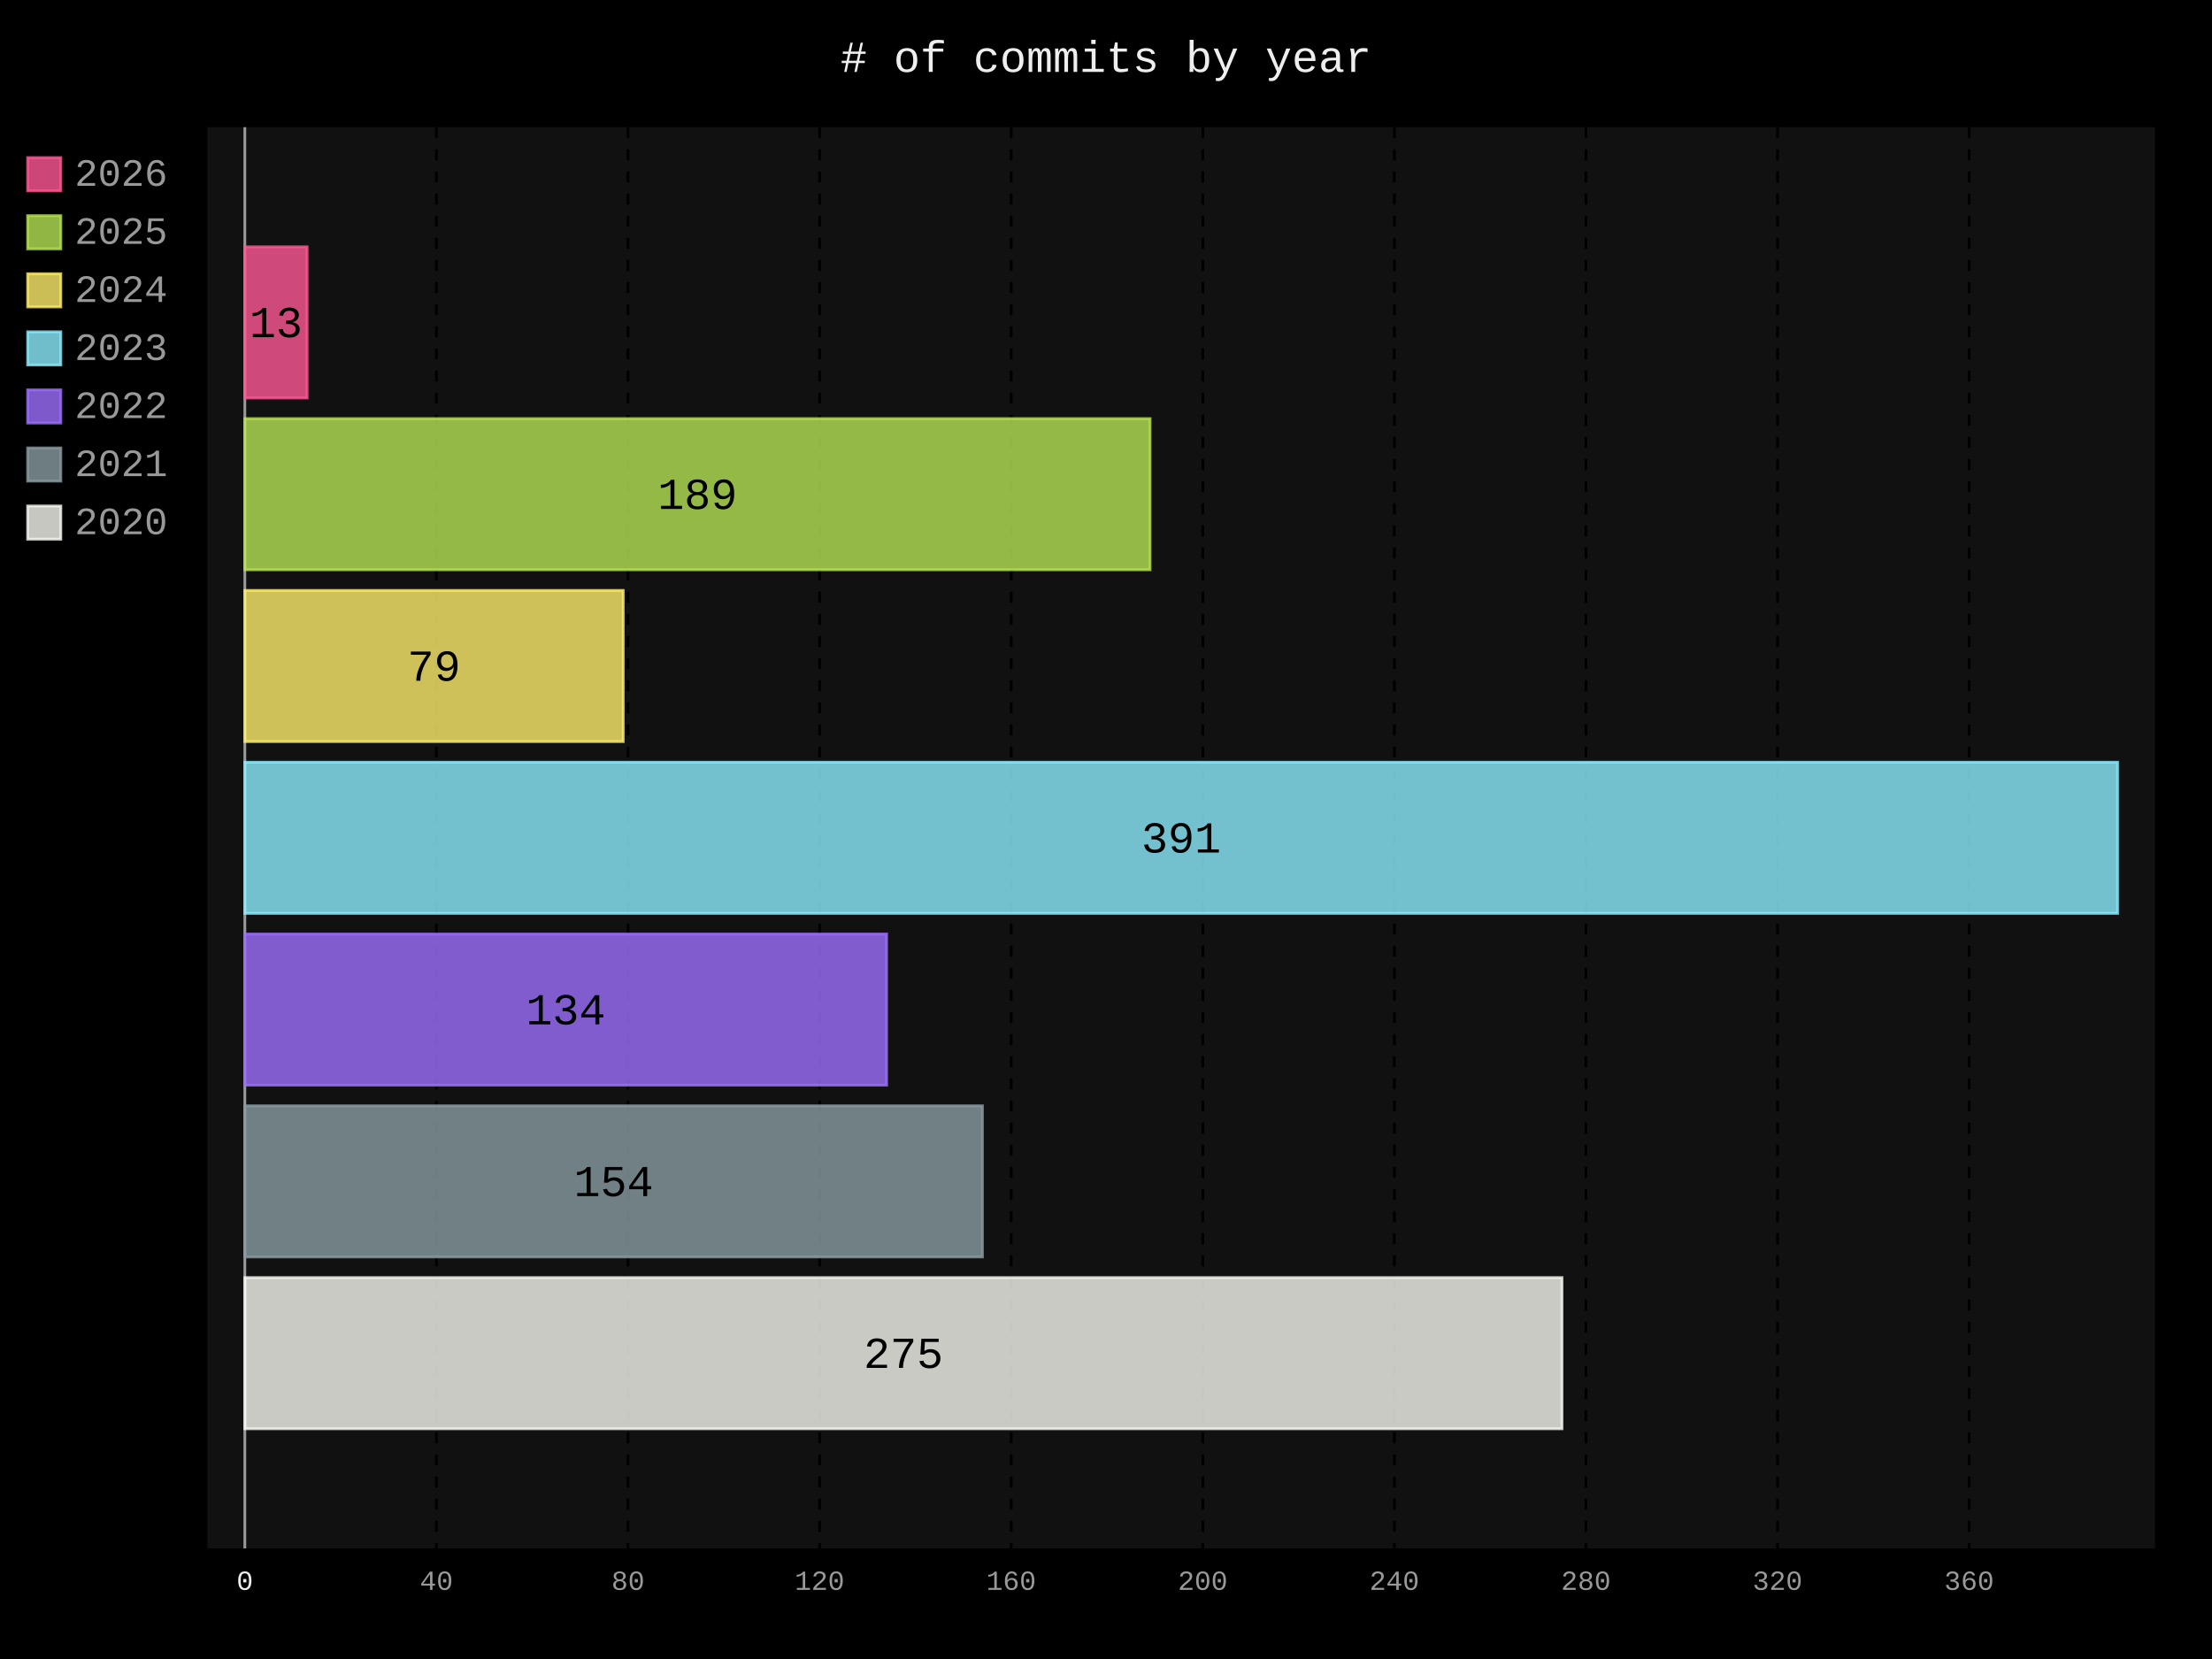
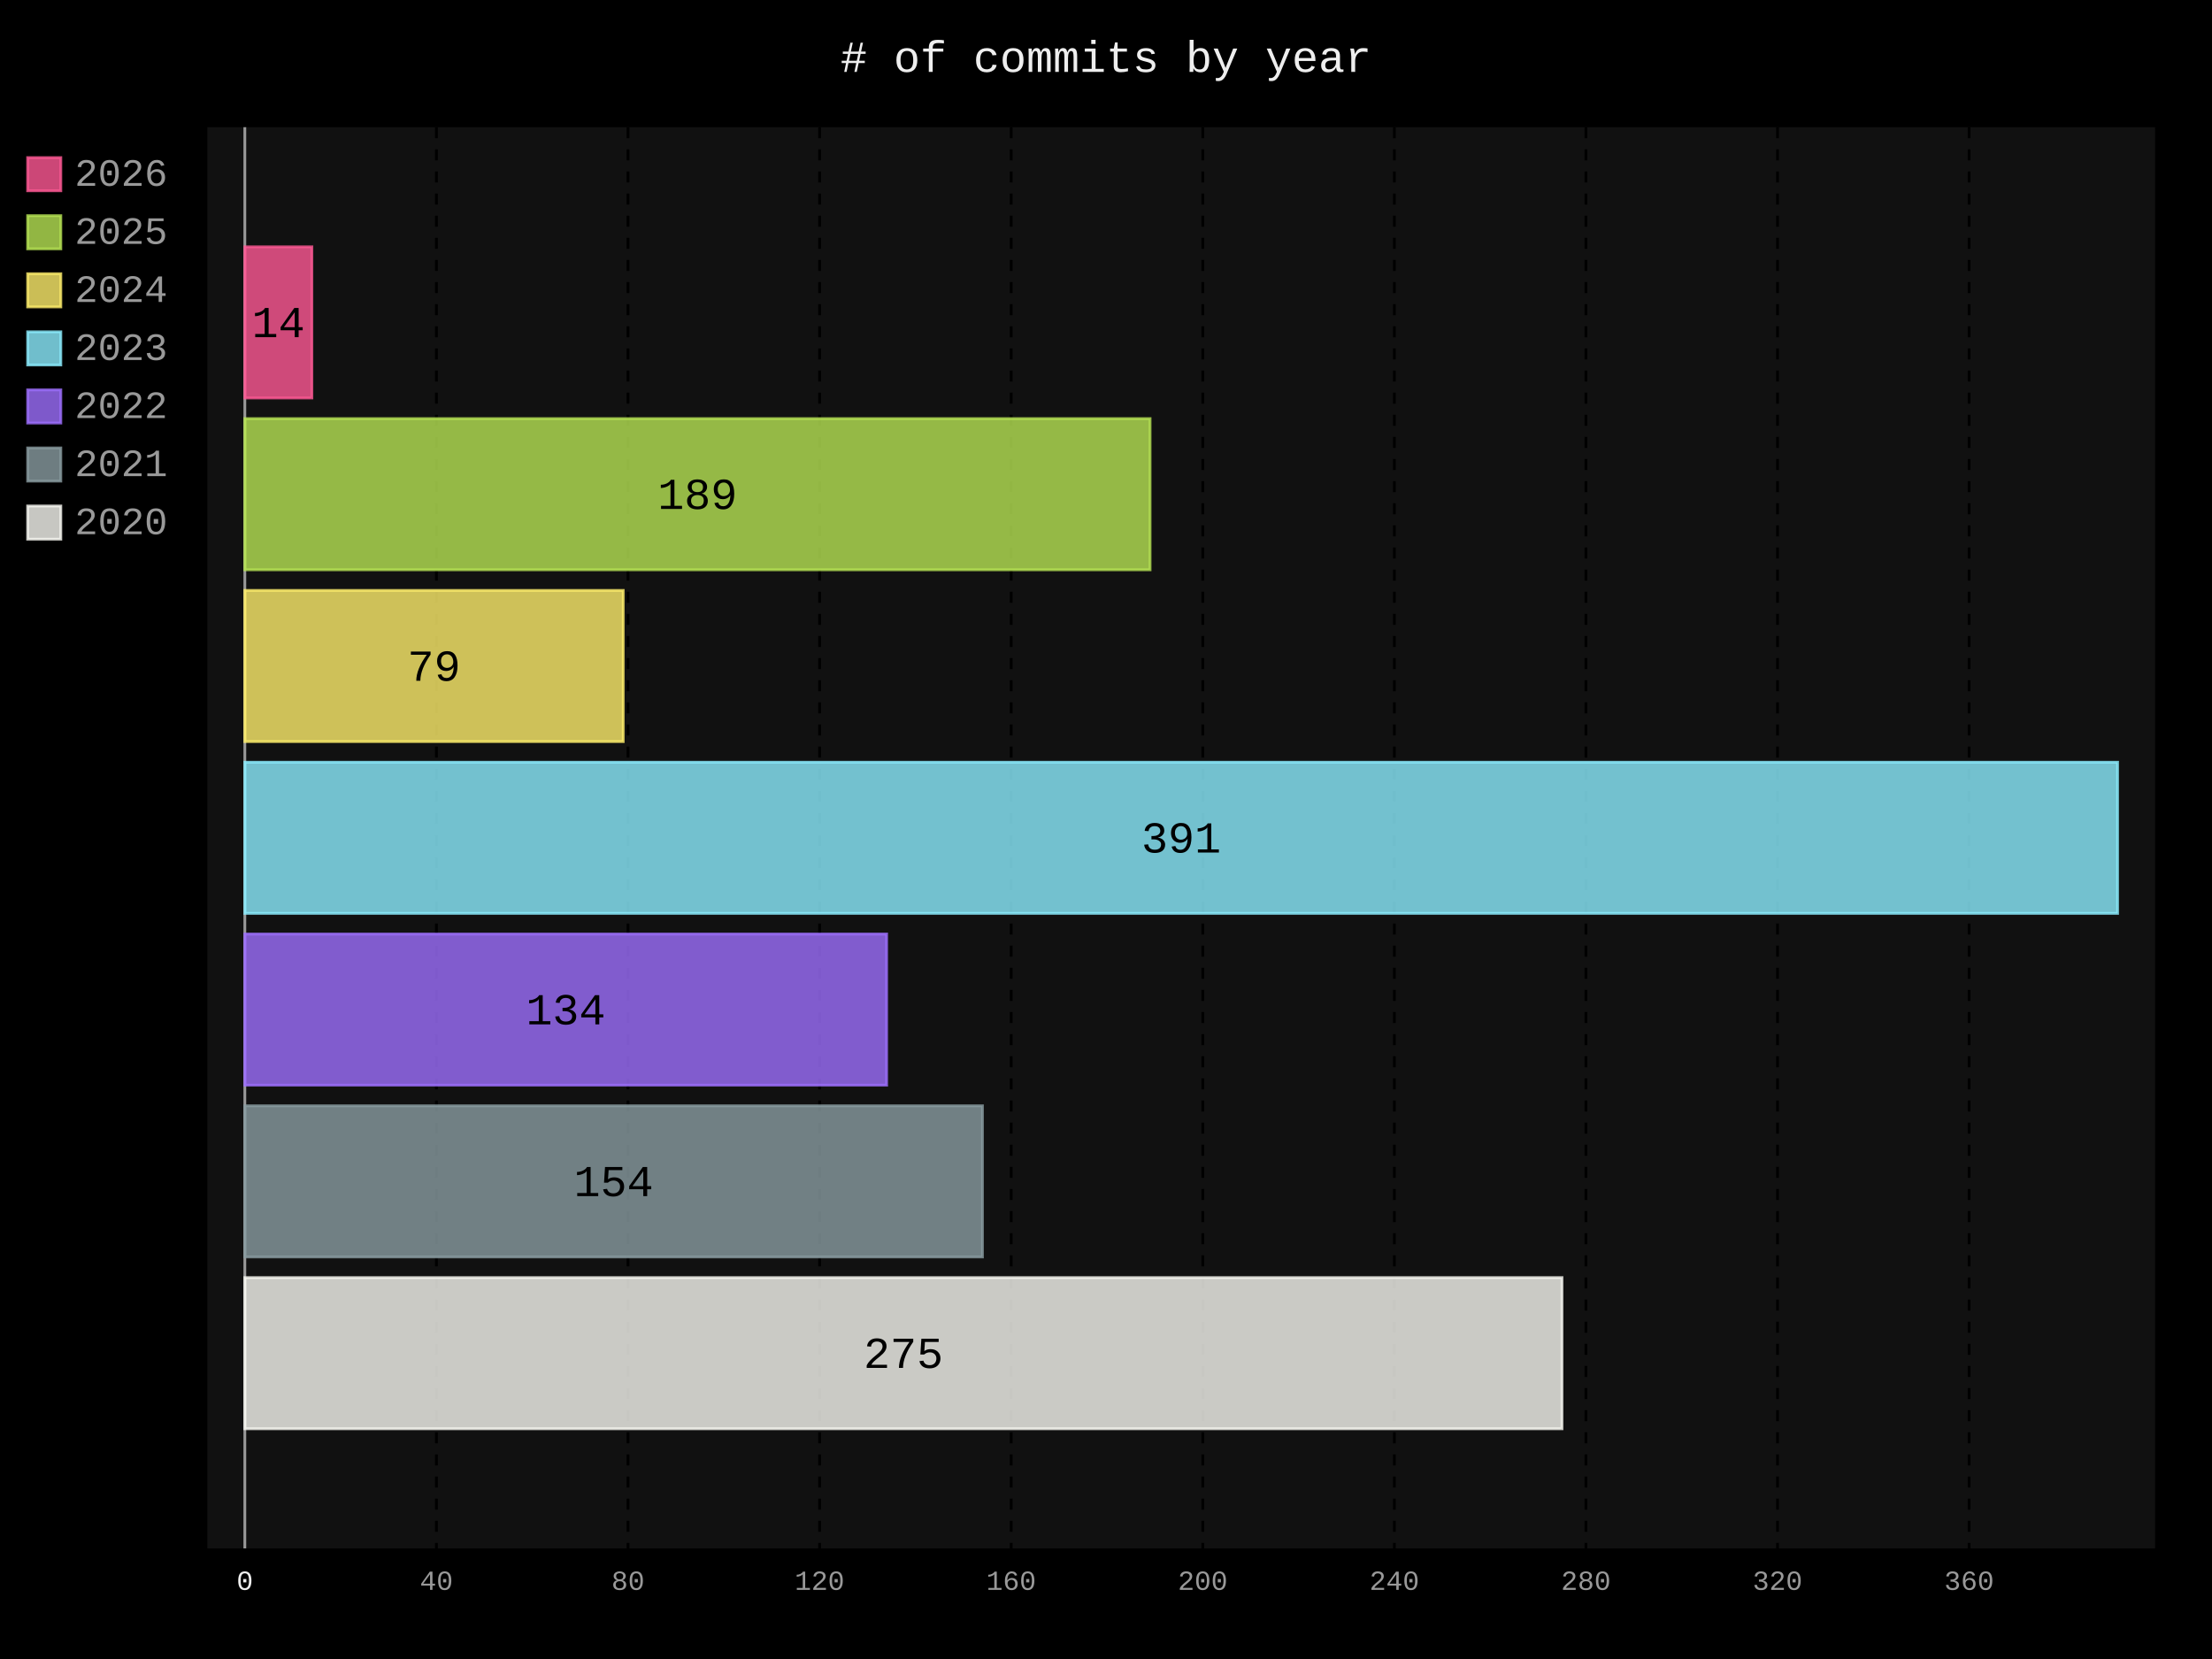
- <svg xmlns="http://www.w3.org/2000/svg" id="chart-4749a74c-cdcb-4d93-a367-ac774eb101d0" class="pygal-chart" viewBox="0 0 800 600">
+ <svg xmlns="http://www.w3.org/2000/svg" id="chart-e8f71784-f938-43cc-aee8-0080fc1aa862" class="pygal-chart" viewBox="0 0 800 600">
  <defs>
-     <style type="text/css">#chart-4749a74c-cdcb-4d93-a367-ac774eb101d0{-webkit-user-select:none;-webkit-font-smoothing:antialiased;font-family:Consolas,"Liberation Mono",Menlo,Courier,monospace}#chart-4749a74c-cdcb-4d93-a367-ac774eb101d0 .title{font-family:Consolas,"Liberation Mono",Menlo,Courier,monospace;font-size:16px}#chart-4749a74c-cdcb-4d93-a367-ac774eb101d0 .legends .legend text{font-family:Consolas,"Liberation Mono",Menlo,Courier,monospace;font-size:14px}#chart-4749a74c-cdcb-4d93-a367-ac774eb101d0 .axis text{font-family:Consolas,"Liberation Mono",Menlo,Courier,monospace;font-size:10px}#chart-4749a74c-cdcb-4d93-a367-ac774eb101d0 .axis text.major{font-family:Consolas,"Liberation Mono",Menlo,Courier,monospace;font-size:10px}#chart-4749a74c-cdcb-4d93-a367-ac774eb101d0 .text-overlay text.value{font-family:Consolas,"Liberation Mono",Menlo,Courier,monospace;font-size:16px}#chart-4749a74c-cdcb-4d93-a367-ac774eb101d0 .text-overlay text.label{font-family:Consolas,"Liberation Mono",Menlo,Courier,monospace;font-size:10px}#chart-4749a74c-cdcb-4d93-a367-ac774eb101d0 .tooltip{font-family:Consolas,"Liberation Mono",Menlo,Courier,monospace;font-size:14px}#chart-4749a74c-cdcb-4d93-a367-ac774eb101d0 text.no_data{font-family:Consolas,"Liberation Mono",Menlo,Courier,monospace;font-size:64px}
- #chart-4749a74c-cdcb-4d93-a367-ac774eb101d0{background-color:black}#chart-4749a74c-cdcb-4d93-a367-ac774eb101d0 path,#chart-4749a74c-cdcb-4d93-a367-ac774eb101d0 line,#chart-4749a74c-cdcb-4d93-a367-ac774eb101d0 rect,#chart-4749a74c-cdcb-4d93-a367-ac774eb101d0 circle{-webkit-transition:250ms;-moz-transition:250ms;transition:250ms}#chart-4749a74c-cdcb-4d93-a367-ac774eb101d0 .graph &gt; .background{fill:black}#chart-4749a74c-cdcb-4d93-a367-ac774eb101d0 .plot &gt; .background{fill:#111}#chart-4749a74c-cdcb-4d93-a367-ac774eb101d0 .graph{fill:#999}#chart-4749a74c-cdcb-4d93-a367-ac774eb101d0 text.no_data{fill:#eee}#chart-4749a74c-cdcb-4d93-a367-ac774eb101d0 .title{fill:#eee}#chart-4749a74c-cdcb-4d93-a367-ac774eb101d0 .legends .legend text{fill:#999}#chart-4749a74c-cdcb-4d93-a367-ac774eb101d0 .legends .legend:hover text{fill:#eee}#chart-4749a74c-cdcb-4d93-a367-ac774eb101d0 .axis .line{stroke:#eee}#chart-4749a74c-cdcb-4d93-a367-ac774eb101d0 .axis .guide.line{stroke:#555}#chart-4749a74c-cdcb-4d93-a367-ac774eb101d0 .axis .major.line{stroke:#999}#chart-4749a74c-cdcb-4d93-a367-ac774eb101d0 .axis text.major{fill:#eee}#chart-4749a74c-cdcb-4d93-a367-ac774eb101d0 .axis.y .guides:hover .guide.line,#chart-4749a74c-cdcb-4d93-a367-ac774eb101d0 .line-graph .axis.x .guides:hover .guide.line,#chart-4749a74c-cdcb-4d93-a367-ac774eb101d0 .stackedline-graph .axis.x .guides:hover .guide.line,#chart-4749a74c-cdcb-4d93-a367-ac774eb101d0 .xy-graph .axis.x .guides:hover .guide.line{stroke:#eee}#chart-4749a74c-cdcb-4d93-a367-ac774eb101d0 .axis .guides:hover text{fill:#eee}#chart-4749a74c-cdcb-4d93-a367-ac774eb101d0 .reactive{fill-opacity:.8;stroke-opacity:.8;stroke-width:1}#chart-4749a74c-cdcb-4d93-a367-ac774eb101d0 .ci{stroke:#999}#chart-4749a74c-cdcb-4d93-a367-ac774eb101d0 .reactive.active,#chart-4749a74c-cdcb-4d93-a367-ac774eb101d0 .active .reactive{fill-opacity:.4;stroke-opacity:.9;stroke-width:4}#chart-4749a74c-cdcb-4d93-a367-ac774eb101d0 .ci .reactive.active{stroke-width:1.5}#chart-4749a74c-cdcb-4d93-a367-ac774eb101d0 .series text{fill:#eee}#chart-4749a74c-cdcb-4d93-a367-ac774eb101d0 .tooltip rect{fill:#111;stroke:#eee;-webkit-transition:opacity 250ms;-moz-transition:opacity 250ms;transition:opacity 250ms}#chart-4749a74c-cdcb-4d93-a367-ac774eb101d0 .tooltip .label{fill:#999}#chart-4749a74c-cdcb-4d93-a367-ac774eb101d0 .tooltip .label{fill:#999}#chart-4749a74c-cdcb-4d93-a367-ac774eb101d0 .tooltip .legend{font-size:.8em;fill:#555}#chart-4749a74c-cdcb-4d93-a367-ac774eb101d0 .tooltip .x_label{font-size:.6em;fill:#eee}#chart-4749a74c-cdcb-4d93-a367-ac774eb101d0 .tooltip .xlink{font-size:.5em;text-decoration:underline}#chart-4749a74c-cdcb-4d93-a367-ac774eb101d0 .tooltip .value{font-size:1.5em}#chart-4749a74c-cdcb-4d93-a367-ac774eb101d0 .bound{font-size:.5em}#chart-4749a74c-cdcb-4d93-a367-ac774eb101d0 .max-value{font-size:.75em;fill:#555}#chart-4749a74c-cdcb-4d93-a367-ac774eb101d0 .map-element{fill:#111;stroke:#555 !important}#chart-4749a74c-cdcb-4d93-a367-ac774eb101d0 .map-element .reactive{fill-opacity:inherit;stroke-opacity:inherit}#chart-4749a74c-cdcb-4d93-a367-ac774eb101d0 .color-0,#chart-4749a74c-cdcb-4d93-a367-ac774eb101d0 .color-0 a:visited{stroke:#ff5995;fill:#ff5995}#chart-4749a74c-cdcb-4d93-a367-ac774eb101d0 .color-1,#chart-4749a74c-cdcb-4d93-a367-ac774eb101d0 .color-1 a:visited{stroke:#b6e354;fill:#b6e354}#chart-4749a74c-cdcb-4d93-a367-ac774eb101d0 .color-2,#chart-4749a74c-cdcb-4d93-a367-ac774eb101d0 .color-2 a:visited{stroke:#feed6c;fill:#feed6c}#chart-4749a74c-cdcb-4d93-a367-ac774eb101d0 .color-3,#chart-4749a74c-cdcb-4d93-a367-ac774eb101d0 .color-3 a:visited{stroke:#8cedff;fill:#8cedff}#chart-4749a74c-cdcb-4d93-a367-ac774eb101d0 .color-4,#chart-4749a74c-cdcb-4d93-a367-ac774eb101d0 .color-4 a:visited{stroke:#9e6ffe;fill:#9e6ffe}#chart-4749a74c-cdcb-4d93-a367-ac774eb101d0 .color-5,#chart-4749a74c-cdcb-4d93-a367-ac774eb101d0 .color-5 a:visited{stroke:#899ca1;fill:#899ca1}#chart-4749a74c-cdcb-4d93-a367-ac774eb101d0 .color-6,#chart-4749a74c-cdcb-4d93-a367-ac774eb101d0 .color-6 a:visited{stroke:#f8f8f2;fill:#f8f8f2}#chart-4749a74c-cdcb-4d93-a367-ac774eb101d0 .text-overlay .color-0 text{fill:black}#chart-4749a74c-cdcb-4d93-a367-ac774eb101d0 .text-overlay .color-1 text{fill:black}#chart-4749a74c-cdcb-4d93-a367-ac774eb101d0 .text-overlay .color-2 text{fill:black}#chart-4749a74c-cdcb-4d93-a367-ac774eb101d0 .text-overlay .color-3 text{fill:black}#chart-4749a74c-cdcb-4d93-a367-ac774eb101d0 .text-overlay .color-4 text{fill:black}#chart-4749a74c-cdcb-4d93-a367-ac774eb101d0 .text-overlay .color-5 text{fill:black}#chart-4749a74c-cdcb-4d93-a367-ac774eb101d0 .text-overlay .color-6 text{fill:black}
- #chart-4749a74c-cdcb-4d93-a367-ac774eb101d0 text.no_data{text-anchor:middle}#chart-4749a74c-cdcb-4d93-a367-ac774eb101d0 .guide.line{fill:none}#chart-4749a74c-cdcb-4d93-a367-ac774eb101d0 .centered{text-anchor:middle}#chart-4749a74c-cdcb-4d93-a367-ac774eb101d0 .title{text-anchor:middle}#chart-4749a74c-cdcb-4d93-a367-ac774eb101d0 .legends .legend text{fill-opacity:1}#chart-4749a74c-cdcb-4d93-a367-ac774eb101d0 .axis.x text{text-anchor:middle}#chart-4749a74c-cdcb-4d93-a367-ac774eb101d0 .axis.x:not(.web) text[transform]{text-anchor:start}#chart-4749a74c-cdcb-4d93-a367-ac774eb101d0 .axis.x:not(.web) text[transform].backwards{text-anchor:end}#chart-4749a74c-cdcb-4d93-a367-ac774eb101d0 .axis.y text{text-anchor:end}#chart-4749a74c-cdcb-4d93-a367-ac774eb101d0 .axis.y text[transform].backwards{text-anchor:start}#chart-4749a74c-cdcb-4d93-a367-ac774eb101d0 .axis.y2 text{text-anchor:start}#chart-4749a74c-cdcb-4d93-a367-ac774eb101d0 .axis.y2 text[transform].backwards{text-anchor:end}#chart-4749a74c-cdcb-4d93-a367-ac774eb101d0 .axis .guide.line{stroke-dasharray:4,4;stroke:black}#chart-4749a74c-cdcb-4d93-a367-ac774eb101d0 .axis .major.guide.line{stroke-dasharray:6,6;stroke:black}#chart-4749a74c-cdcb-4d93-a367-ac774eb101d0 .horizontal .axis.y .guide.line,#chart-4749a74c-cdcb-4d93-a367-ac774eb101d0 .horizontal .axis.y2 .guide.line,#chart-4749a74c-cdcb-4d93-a367-ac774eb101d0 .vertical .axis.x .guide.line{opacity:0}#chart-4749a74c-cdcb-4d93-a367-ac774eb101d0 .horizontal .axis.always_show .guide.line,#chart-4749a74c-cdcb-4d93-a367-ac774eb101d0 .vertical .axis.always_show .guide.line{opacity:1 !important}#chart-4749a74c-cdcb-4d93-a367-ac774eb101d0 .axis.y .guides:hover .guide.line,#chart-4749a74c-cdcb-4d93-a367-ac774eb101d0 .axis.y2 .guides:hover .guide.line,#chart-4749a74c-cdcb-4d93-a367-ac774eb101d0 .axis.x .guides:hover .guide.line{opacity:1}#chart-4749a74c-cdcb-4d93-a367-ac774eb101d0 .axis .guides:hover text{opacity:1}#chart-4749a74c-cdcb-4d93-a367-ac774eb101d0 .nofill{fill:none}#chart-4749a74c-cdcb-4d93-a367-ac774eb101d0 .subtle-fill{fill-opacity:.2}#chart-4749a74c-cdcb-4d93-a367-ac774eb101d0 .dot{stroke-width:1px;fill-opacity:1;stroke-opacity:1}#chart-4749a74c-cdcb-4d93-a367-ac774eb101d0 .dot.active{stroke-width:5px}#chart-4749a74c-cdcb-4d93-a367-ac774eb101d0 .dot.negative{fill:transparent}#chart-4749a74c-cdcb-4d93-a367-ac774eb101d0 text,#chart-4749a74c-cdcb-4d93-a367-ac774eb101d0 tspan{stroke:none !important}#chart-4749a74c-cdcb-4d93-a367-ac774eb101d0 .series text.active{opacity:1}#chart-4749a74c-cdcb-4d93-a367-ac774eb101d0 .tooltip rect{fill-opacity:.95;stroke-width:.5}#chart-4749a74c-cdcb-4d93-a367-ac774eb101d0 .tooltip text{fill-opacity:1}#chart-4749a74c-cdcb-4d93-a367-ac774eb101d0 .showable{visibility:hidden}#chart-4749a74c-cdcb-4d93-a367-ac774eb101d0 .showable.shown{visibility:visible}#chart-4749a74c-cdcb-4d93-a367-ac774eb101d0 .gauge-background{fill:rgba(229,229,229,1);stroke:none}#chart-4749a74c-cdcb-4d93-a367-ac774eb101d0 .bg-lines{stroke:black;stroke-width:2px}</style>
+     <style type="text/css">#chart-e8f71784-f938-43cc-aee8-0080fc1aa862{-webkit-user-select:none;-webkit-font-smoothing:antialiased;font-family:Consolas,"Liberation Mono",Menlo,Courier,monospace}#chart-e8f71784-f938-43cc-aee8-0080fc1aa862 .title{font-family:Consolas,"Liberation Mono",Menlo,Courier,monospace;font-size:16px}#chart-e8f71784-f938-43cc-aee8-0080fc1aa862 .legends .legend text{font-family:Consolas,"Liberation Mono",Menlo,Courier,monospace;font-size:14px}#chart-e8f71784-f938-43cc-aee8-0080fc1aa862 .axis text{font-family:Consolas,"Liberation Mono",Menlo,Courier,monospace;font-size:10px}#chart-e8f71784-f938-43cc-aee8-0080fc1aa862 .axis text.major{font-family:Consolas,"Liberation Mono",Menlo,Courier,monospace;font-size:10px}#chart-e8f71784-f938-43cc-aee8-0080fc1aa862 .text-overlay text.value{font-family:Consolas,"Liberation Mono",Menlo,Courier,monospace;font-size:16px}#chart-e8f71784-f938-43cc-aee8-0080fc1aa862 .text-overlay text.label{font-family:Consolas,"Liberation Mono",Menlo,Courier,monospace;font-size:10px}#chart-e8f71784-f938-43cc-aee8-0080fc1aa862 .tooltip{font-family:Consolas,"Liberation Mono",Menlo,Courier,monospace;font-size:14px}#chart-e8f71784-f938-43cc-aee8-0080fc1aa862 text.no_data{font-family:Consolas,"Liberation Mono",Menlo,Courier,monospace;font-size:64px}
+ #chart-e8f71784-f938-43cc-aee8-0080fc1aa862{background-color:black}#chart-e8f71784-f938-43cc-aee8-0080fc1aa862 path,#chart-e8f71784-f938-43cc-aee8-0080fc1aa862 line,#chart-e8f71784-f938-43cc-aee8-0080fc1aa862 rect,#chart-e8f71784-f938-43cc-aee8-0080fc1aa862 circle{-webkit-transition:250ms;-moz-transition:250ms;transition:250ms}#chart-e8f71784-f938-43cc-aee8-0080fc1aa862 .graph &gt; .background{fill:black}#chart-e8f71784-f938-43cc-aee8-0080fc1aa862 .plot &gt; .background{fill:#111}#chart-e8f71784-f938-43cc-aee8-0080fc1aa862 .graph{fill:#999}#chart-e8f71784-f938-43cc-aee8-0080fc1aa862 text.no_data{fill:#eee}#chart-e8f71784-f938-43cc-aee8-0080fc1aa862 .title{fill:#eee}#chart-e8f71784-f938-43cc-aee8-0080fc1aa862 .legends .legend text{fill:#999}#chart-e8f71784-f938-43cc-aee8-0080fc1aa862 .legends .legend:hover text{fill:#eee}#chart-e8f71784-f938-43cc-aee8-0080fc1aa862 .axis .line{stroke:#eee}#chart-e8f71784-f938-43cc-aee8-0080fc1aa862 .axis .guide.line{stroke:#555}#chart-e8f71784-f938-43cc-aee8-0080fc1aa862 .axis .major.line{stroke:#999}#chart-e8f71784-f938-43cc-aee8-0080fc1aa862 .axis text.major{fill:#eee}#chart-e8f71784-f938-43cc-aee8-0080fc1aa862 .axis.y .guides:hover .guide.line,#chart-e8f71784-f938-43cc-aee8-0080fc1aa862 .line-graph .axis.x .guides:hover .guide.line,#chart-e8f71784-f938-43cc-aee8-0080fc1aa862 .stackedline-graph .axis.x .guides:hover .guide.line,#chart-e8f71784-f938-43cc-aee8-0080fc1aa862 .xy-graph .axis.x .guides:hover .guide.line{stroke:#eee}#chart-e8f71784-f938-43cc-aee8-0080fc1aa862 .axis .guides:hover text{fill:#eee}#chart-e8f71784-f938-43cc-aee8-0080fc1aa862 .reactive{fill-opacity:.8;stroke-opacity:.8;stroke-width:1}#chart-e8f71784-f938-43cc-aee8-0080fc1aa862 .ci{stroke:#999}#chart-e8f71784-f938-43cc-aee8-0080fc1aa862 .reactive.active,#chart-e8f71784-f938-43cc-aee8-0080fc1aa862 .active .reactive{fill-opacity:.4;stroke-opacity:.9;stroke-width:4}#chart-e8f71784-f938-43cc-aee8-0080fc1aa862 .ci .reactive.active{stroke-width:1.5}#chart-e8f71784-f938-43cc-aee8-0080fc1aa862 .series text{fill:#eee}#chart-e8f71784-f938-43cc-aee8-0080fc1aa862 .tooltip rect{fill:#111;stroke:#eee;-webkit-transition:opacity 250ms;-moz-transition:opacity 250ms;transition:opacity 250ms}#chart-e8f71784-f938-43cc-aee8-0080fc1aa862 .tooltip .label{fill:#999}#chart-e8f71784-f938-43cc-aee8-0080fc1aa862 .tooltip .label{fill:#999}#chart-e8f71784-f938-43cc-aee8-0080fc1aa862 .tooltip .legend{font-size:.8em;fill:#555}#chart-e8f71784-f938-43cc-aee8-0080fc1aa862 .tooltip .x_label{font-size:.6em;fill:#eee}#chart-e8f71784-f938-43cc-aee8-0080fc1aa862 .tooltip .xlink{font-size:.5em;text-decoration:underline}#chart-e8f71784-f938-43cc-aee8-0080fc1aa862 .tooltip .value{font-size:1.5em}#chart-e8f71784-f938-43cc-aee8-0080fc1aa862 .bound{font-size:.5em}#chart-e8f71784-f938-43cc-aee8-0080fc1aa862 .max-value{font-size:.75em;fill:#555}#chart-e8f71784-f938-43cc-aee8-0080fc1aa862 .map-element{fill:#111;stroke:#555 !important}#chart-e8f71784-f938-43cc-aee8-0080fc1aa862 .map-element .reactive{fill-opacity:inherit;stroke-opacity:inherit}#chart-e8f71784-f938-43cc-aee8-0080fc1aa862 .color-0,#chart-e8f71784-f938-43cc-aee8-0080fc1aa862 .color-0 a:visited{stroke:#ff5995;fill:#ff5995}#chart-e8f71784-f938-43cc-aee8-0080fc1aa862 .color-1,#chart-e8f71784-f938-43cc-aee8-0080fc1aa862 .color-1 a:visited{stroke:#b6e354;fill:#b6e354}#chart-e8f71784-f938-43cc-aee8-0080fc1aa862 .color-2,#chart-e8f71784-f938-43cc-aee8-0080fc1aa862 .color-2 a:visited{stroke:#feed6c;fill:#feed6c}#chart-e8f71784-f938-43cc-aee8-0080fc1aa862 .color-3,#chart-e8f71784-f938-43cc-aee8-0080fc1aa862 .color-3 a:visited{stroke:#8cedff;fill:#8cedff}#chart-e8f71784-f938-43cc-aee8-0080fc1aa862 .color-4,#chart-e8f71784-f938-43cc-aee8-0080fc1aa862 .color-4 a:visited{stroke:#9e6ffe;fill:#9e6ffe}#chart-e8f71784-f938-43cc-aee8-0080fc1aa862 .color-5,#chart-e8f71784-f938-43cc-aee8-0080fc1aa862 .color-5 a:visited{stroke:#899ca1;fill:#899ca1}#chart-e8f71784-f938-43cc-aee8-0080fc1aa862 .color-6,#chart-e8f71784-f938-43cc-aee8-0080fc1aa862 .color-6 a:visited{stroke:#f8f8f2;fill:#f8f8f2}#chart-e8f71784-f938-43cc-aee8-0080fc1aa862 .text-overlay .color-0 text{fill:black}#chart-e8f71784-f938-43cc-aee8-0080fc1aa862 .text-overlay .color-1 text{fill:black}#chart-e8f71784-f938-43cc-aee8-0080fc1aa862 .text-overlay .color-2 text{fill:black}#chart-e8f71784-f938-43cc-aee8-0080fc1aa862 .text-overlay .color-3 text{fill:black}#chart-e8f71784-f938-43cc-aee8-0080fc1aa862 .text-overlay .color-4 text{fill:black}#chart-e8f71784-f938-43cc-aee8-0080fc1aa862 .text-overlay .color-5 text{fill:black}#chart-e8f71784-f938-43cc-aee8-0080fc1aa862 .text-overlay .color-6 text{fill:black}
+ #chart-e8f71784-f938-43cc-aee8-0080fc1aa862 text.no_data{text-anchor:middle}#chart-e8f71784-f938-43cc-aee8-0080fc1aa862 .guide.line{fill:none}#chart-e8f71784-f938-43cc-aee8-0080fc1aa862 .centered{text-anchor:middle}#chart-e8f71784-f938-43cc-aee8-0080fc1aa862 .title{text-anchor:middle}#chart-e8f71784-f938-43cc-aee8-0080fc1aa862 .legends .legend text{fill-opacity:1}#chart-e8f71784-f938-43cc-aee8-0080fc1aa862 .axis.x text{text-anchor:middle}#chart-e8f71784-f938-43cc-aee8-0080fc1aa862 .axis.x:not(.web) text[transform]{text-anchor:start}#chart-e8f71784-f938-43cc-aee8-0080fc1aa862 .axis.x:not(.web) text[transform].backwards{text-anchor:end}#chart-e8f71784-f938-43cc-aee8-0080fc1aa862 .axis.y text{text-anchor:end}#chart-e8f71784-f938-43cc-aee8-0080fc1aa862 .axis.y text[transform].backwards{text-anchor:start}#chart-e8f71784-f938-43cc-aee8-0080fc1aa862 .axis.y2 text{text-anchor:start}#chart-e8f71784-f938-43cc-aee8-0080fc1aa862 .axis.y2 text[transform].backwards{text-anchor:end}#chart-e8f71784-f938-43cc-aee8-0080fc1aa862 .axis .guide.line{stroke-dasharray:4,4;stroke:black}#chart-e8f71784-f938-43cc-aee8-0080fc1aa862 .axis .major.guide.line{stroke-dasharray:6,6;stroke:black}#chart-e8f71784-f938-43cc-aee8-0080fc1aa862 .horizontal .axis.y .guide.line,#chart-e8f71784-f938-43cc-aee8-0080fc1aa862 .horizontal .axis.y2 .guide.line,#chart-e8f71784-f938-43cc-aee8-0080fc1aa862 .vertical .axis.x .guide.line{opacity:0}#chart-e8f71784-f938-43cc-aee8-0080fc1aa862 .horizontal .axis.always_show .guide.line,#chart-e8f71784-f938-43cc-aee8-0080fc1aa862 .vertical .axis.always_show .guide.line{opacity:1 !important}#chart-e8f71784-f938-43cc-aee8-0080fc1aa862 .axis.y .guides:hover .guide.line,#chart-e8f71784-f938-43cc-aee8-0080fc1aa862 .axis.y2 .guides:hover .guide.line,#chart-e8f71784-f938-43cc-aee8-0080fc1aa862 .axis.x .guides:hover .guide.line{opacity:1}#chart-e8f71784-f938-43cc-aee8-0080fc1aa862 .axis .guides:hover text{opacity:1}#chart-e8f71784-f938-43cc-aee8-0080fc1aa862 .nofill{fill:none}#chart-e8f71784-f938-43cc-aee8-0080fc1aa862 .subtle-fill{fill-opacity:.2}#chart-e8f71784-f938-43cc-aee8-0080fc1aa862 .dot{stroke-width:1px;fill-opacity:1;stroke-opacity:1}#chart-e8f71784-f938-43cc-aee8-0080fc1aa862 .dot.active{stroke-width:5px}#chart-e8f71784-f938-43cc-aee8-0080fc1aa862 .dot.negative{fill:transparent}#chart-e8f71784-f938-43cc-aee8-0080fc1aa862 text,#chart-e8f71784-f938-43cc-aee8-0080fc1aa862 tspan{stroke:none !important}#chart-e8f71784-f938-43cc-aee8-0080fc1aa862 .series text.active{opacity:1}#chart-e8f71784-f938-43cc-aee8-0080fc1aa862 .tooltip rect{fill-opacity:.95;stroke-width:.5}#chart-e8f71784-f938-43cc-aee8-0080fc1aa862 .tooltip text{fill-opacity:1}#chart-e8f71784-f938-43cc-aee8-0080fc1aa862 .showable{visibility:hidden}#chart-e8f71784-f938-43cc-aee8-0080fc1aa862 .showable.shown{visibility:visible}#chart-e8f71784-f938-43cc-aee8-0080fc1aa862 .gauge-background{fill:rgba(229,229,229,1);stroke:none}#chart-e8f71784-f938-43cc-aee8-0080fc1aa862 .bg-lines{stroke:black;stroke-width:2px}</style>
  </defs>
  <g class="graph horizontalbar-graph horizontal">
    <rect x="0" y="0" width="800" height="600" class="background" />
    <g transform="translate(75, 46)" class="plot">
      <rect x="0" y="0" width="704.4" height="514" class="background" />
      <g class="axis x always_show">
        <g class="guides">
          <path d="M13.546 0 v514" class="axis major line" />
          <text x="13.546" y="529.0" class="major">0</text>
        </g>
        <g class="guides">
          <path d="M82.836 0 v514" class="guide line" />
          <text x="82.836" y="529.0" class="">40</text>
        </g>
        <g class="guides">
          <path d="M152.126 0 v514" class="guide line" />
          <text x="152.126" y="529.0" class="">80</text>
        </g>
        <g class="guides">
          <path d="M221.416 0 v514" class="guide line" />
          <text x="221.416" y="529.0" class="">120</text>
        </g>
        <g class="guides">
          <path d="M290.705 0 v514" class="guide line" />
          <text x="290.705" y="529.0" class="">160</text>
        </g>
        <g class="guides">
          <path d="M359.995 0 v514" class="guide line" />
          <text x="359.995" y="529.0" class="">200</text>
        </g>
        <g class="guides">
          <path d="M429.285 0 v514" class="guide line" />
          <text x="429.285" y="529.0" class="">240</text>
        </g>
        <g class="guides">
          <path d="M498.575 0 v514" class="guide line" />
          <text x="498.575" y="529.0" class="">280</text>
        </g>
        <g class="guides">
          <path d="M567.864 0 v514" class="guide line" />
          <text x="567.864" y="529.0" class="">320</text>
        </g>
        <g class="guides">
          <path d="M637.154 0 v514" class="guide line" />
          <text x="637.154" y="529.0" class="">360</text>
        </g>
      </g>
      <g class="series serie-6 color-6">
        <g class="bars">
          <g class="bar">
            <rect x="13.546" y="416.058" rx="0" ry="0" width="476.367" height="54.676" class="rect reactive tooltip-trigger" />
          </g>
        </g>
      </g>
      <g class="series serie-5 color-5">
        <g class="bars">
          <g class="bar">
            <rect x="13.546" y="353.926" rx="0" ry="0" width="266.766" height="54.676" class="rect reactive tooltip-trigger" />
          </g>
        </g>
      </g>
      <g class="series serie-4 color-4">
        <g class="bars">
          <g class="bar">
            <rect x="13.546" y="291.794" rx="0" ry="0" width="232.121" height="54.676" class="rect reactive tooltip-trigger" />
          </g>
        </g>
      </g>
      <g class="series serie-3 color-3">
        <g class="bars">
          <g class="bar">
            <rect x="13.546" y="229.662" rx="0" ry="0" width="677.308" height="54.676" class="rect reactive tooltip-trigger" />
          </g>
        </g>
      </g>
      <g class="series serie-2 color-2">
        <g class="bars">
          <g class="bar">
            <rect x="13.546" y="167.53" rx="0" ry="0" width="136.847" height="54.676" class="rect reactive tooltip-trigger" />
          </g>
        </g>
      </g>
      <g class="series serie-1 color-1">
        <g class="bars">
          <g class="bar">
            <rect x="13.546" y="105.398" rx="0" ry="0" width="327.394" height="54.676" class="rect reactive tooltip-trigger" />
          </g>
        </g>
      </g>
      <g class="series serie-0 color-0">
        <g class="bars">
          <g class="bar">
-             <rect x="13.546" y="43.266" rx="0" ry="0" width="22.519" height="54.676" class="rect reactive tooltip-trigger" />
+             <rect x="13.546" y="43.266" rx="0" ry="0" width="24.251" height="54.676" class="rect reactive tooltip-trigger" />
          </g>
        </g>
      </g>
    </g>
    <g class="titles">
      <text x="400.0" y="26" class="title plot_title"># of commits by year</text>
    </g>
    <g transform="translate(75, 46)" class="plot overlay">
      <g class="series serie-6 color-6" />
      <g class="series serie-5 color-5" />
      <g class="series serie-4 color-4" />
      <g class="series serie-3 color-3" />
      <g class="series serie-2 color-2" />
      <g class="series serie-1 color-1" />
      <g class="series serie-0 color-0" />
    </g>
    <g transform="translate(75, 46)" class="plot text-overlay">
      <g class="series serie-6 color-6">
        <text text-anchor="middle" x="251.73" y="448.729" class="value">275</text>
      </g>
      <g class="series serie-5 color-5">
        <text text-anchor="middle" x="146.929" y="386.597" class="value">154</text>
      </g>
      <g class="series serie-4 color-4">
        <text text-anchor="middle" x="129.607" y="324.465" class="value">134</text>
      </g>
      <g class="series serie-3 color-3">
        <text text-anchor="middle" x="352.2" y="262.333" class="value">391</text>
      </g>
      <g class="series serie-2 color-2">
        <text text-anchor="middle" x="81.97" y="200.201" class="value">79</text>
      </g>
      <g class="series serie-1 color-1">
        <text text-anchor="middle" x="177.243" y="138.07" class="value">189</text>
      </g>
      <g class="series serie-0 color-0">
-         <text text-anchor="middle" x="24.806" y="75.938" class="value">13</text>
+         <text text-anchor="middle" x="25.672" y="75.938" class="value">14</text>
      </g>
    </g>
    <g transform="translate(75, 46)" class="plot tooltip-overlay">
      <g transform="translate(0 0)" style="opacity: 0" class="tooltip">
        <rect rx="0" ry="0" width="0" height="0" class="tooltip-box" />
        <g class="text" />
      </g>
    </g>
    <g transform="translate(10, 56)" class="legends">
      <g id="activate-serie-0" class="legend reactive activate-serie">
        <rect x="0.0" y="1.0" width="12" height="12" class="color-0 reactive" />
        <text x="17.0" y="11.2">2026</text>
      </g>
      <g id="activate-serie-1" class="legend reactive activate-serie">
        <rect x="0.0" y="22.0" width="12" height="12" class="color-1 reactive" />
        <text x="17.0" y="32.2">2025</text>
      </g>
      <g id="activate-serie-2" class="legend reactive activate-serie">
        <rect x="0.0" y="43.0" width="12" height="12" class="color-2 reactive" />
        <text x="17.0" y="53.2">2024</text>
      </g>
      <g id="activate-serie-3" class="legend reactive activate-serie">
        <rect x="0.0" y="64.0" width="12" height="12" class="color-3 reactive" />
        <text x="17.0" y="74.2">2023</text>
      </g>
      <g id="activate-serie-4" class="legend reactive activate-serie">
        <rect x="0.0" y="85.0" width="12" height="12" class="color-4 reactive" />
        <text x="17.0" y="95.2">2022</text>
      </g>
      <g id="activate-serie-5" class="legend reactive activate-serie">
        <rect x="0.0" y="106.0" width="12" height="12" class="color-5 reactive" />
        <text x="17.0" y="116.2">2021</text>
      </g>
      <g id="activate-serie-6" class="legend reactive activate-serie">
        <rect x="0.0" y="127.0" width="12" height="12" class="color-6 reactive" />
        <text x="17.0" y="137.2">2020</text>
      </g>
    </g>
    <g transform="translate(790, 56)" class="legends" />
  </g>
</svg>
